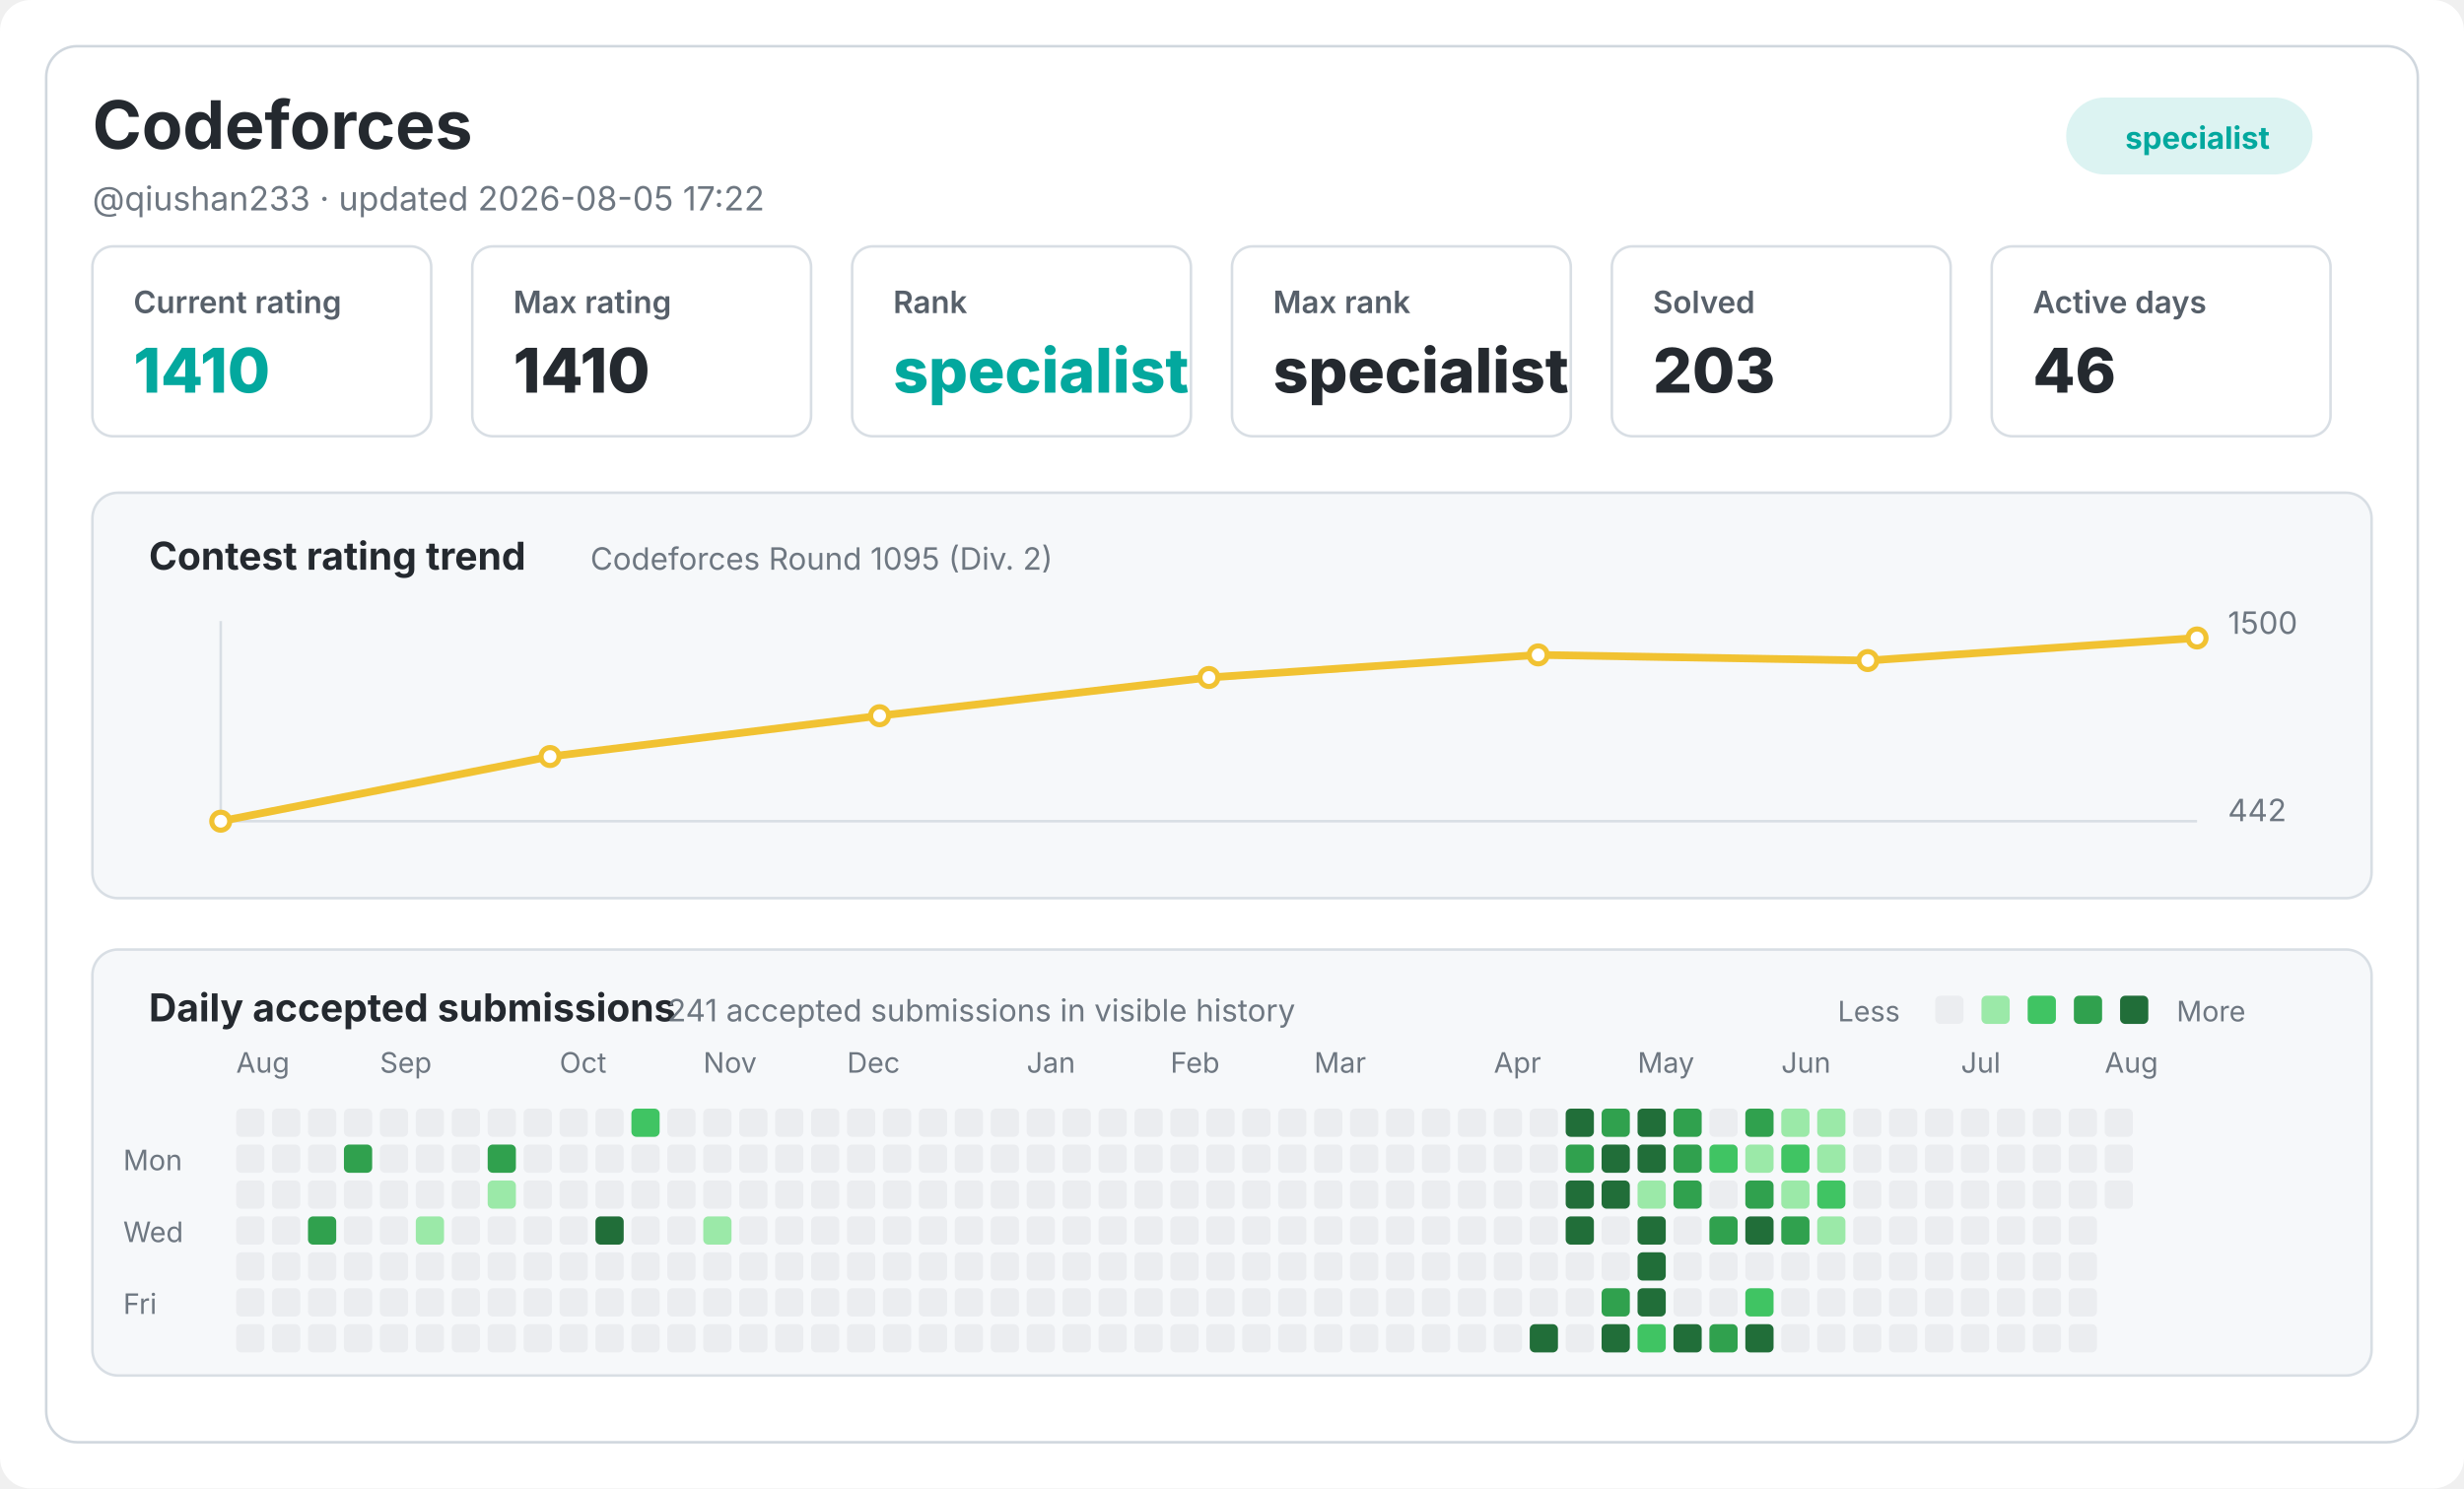
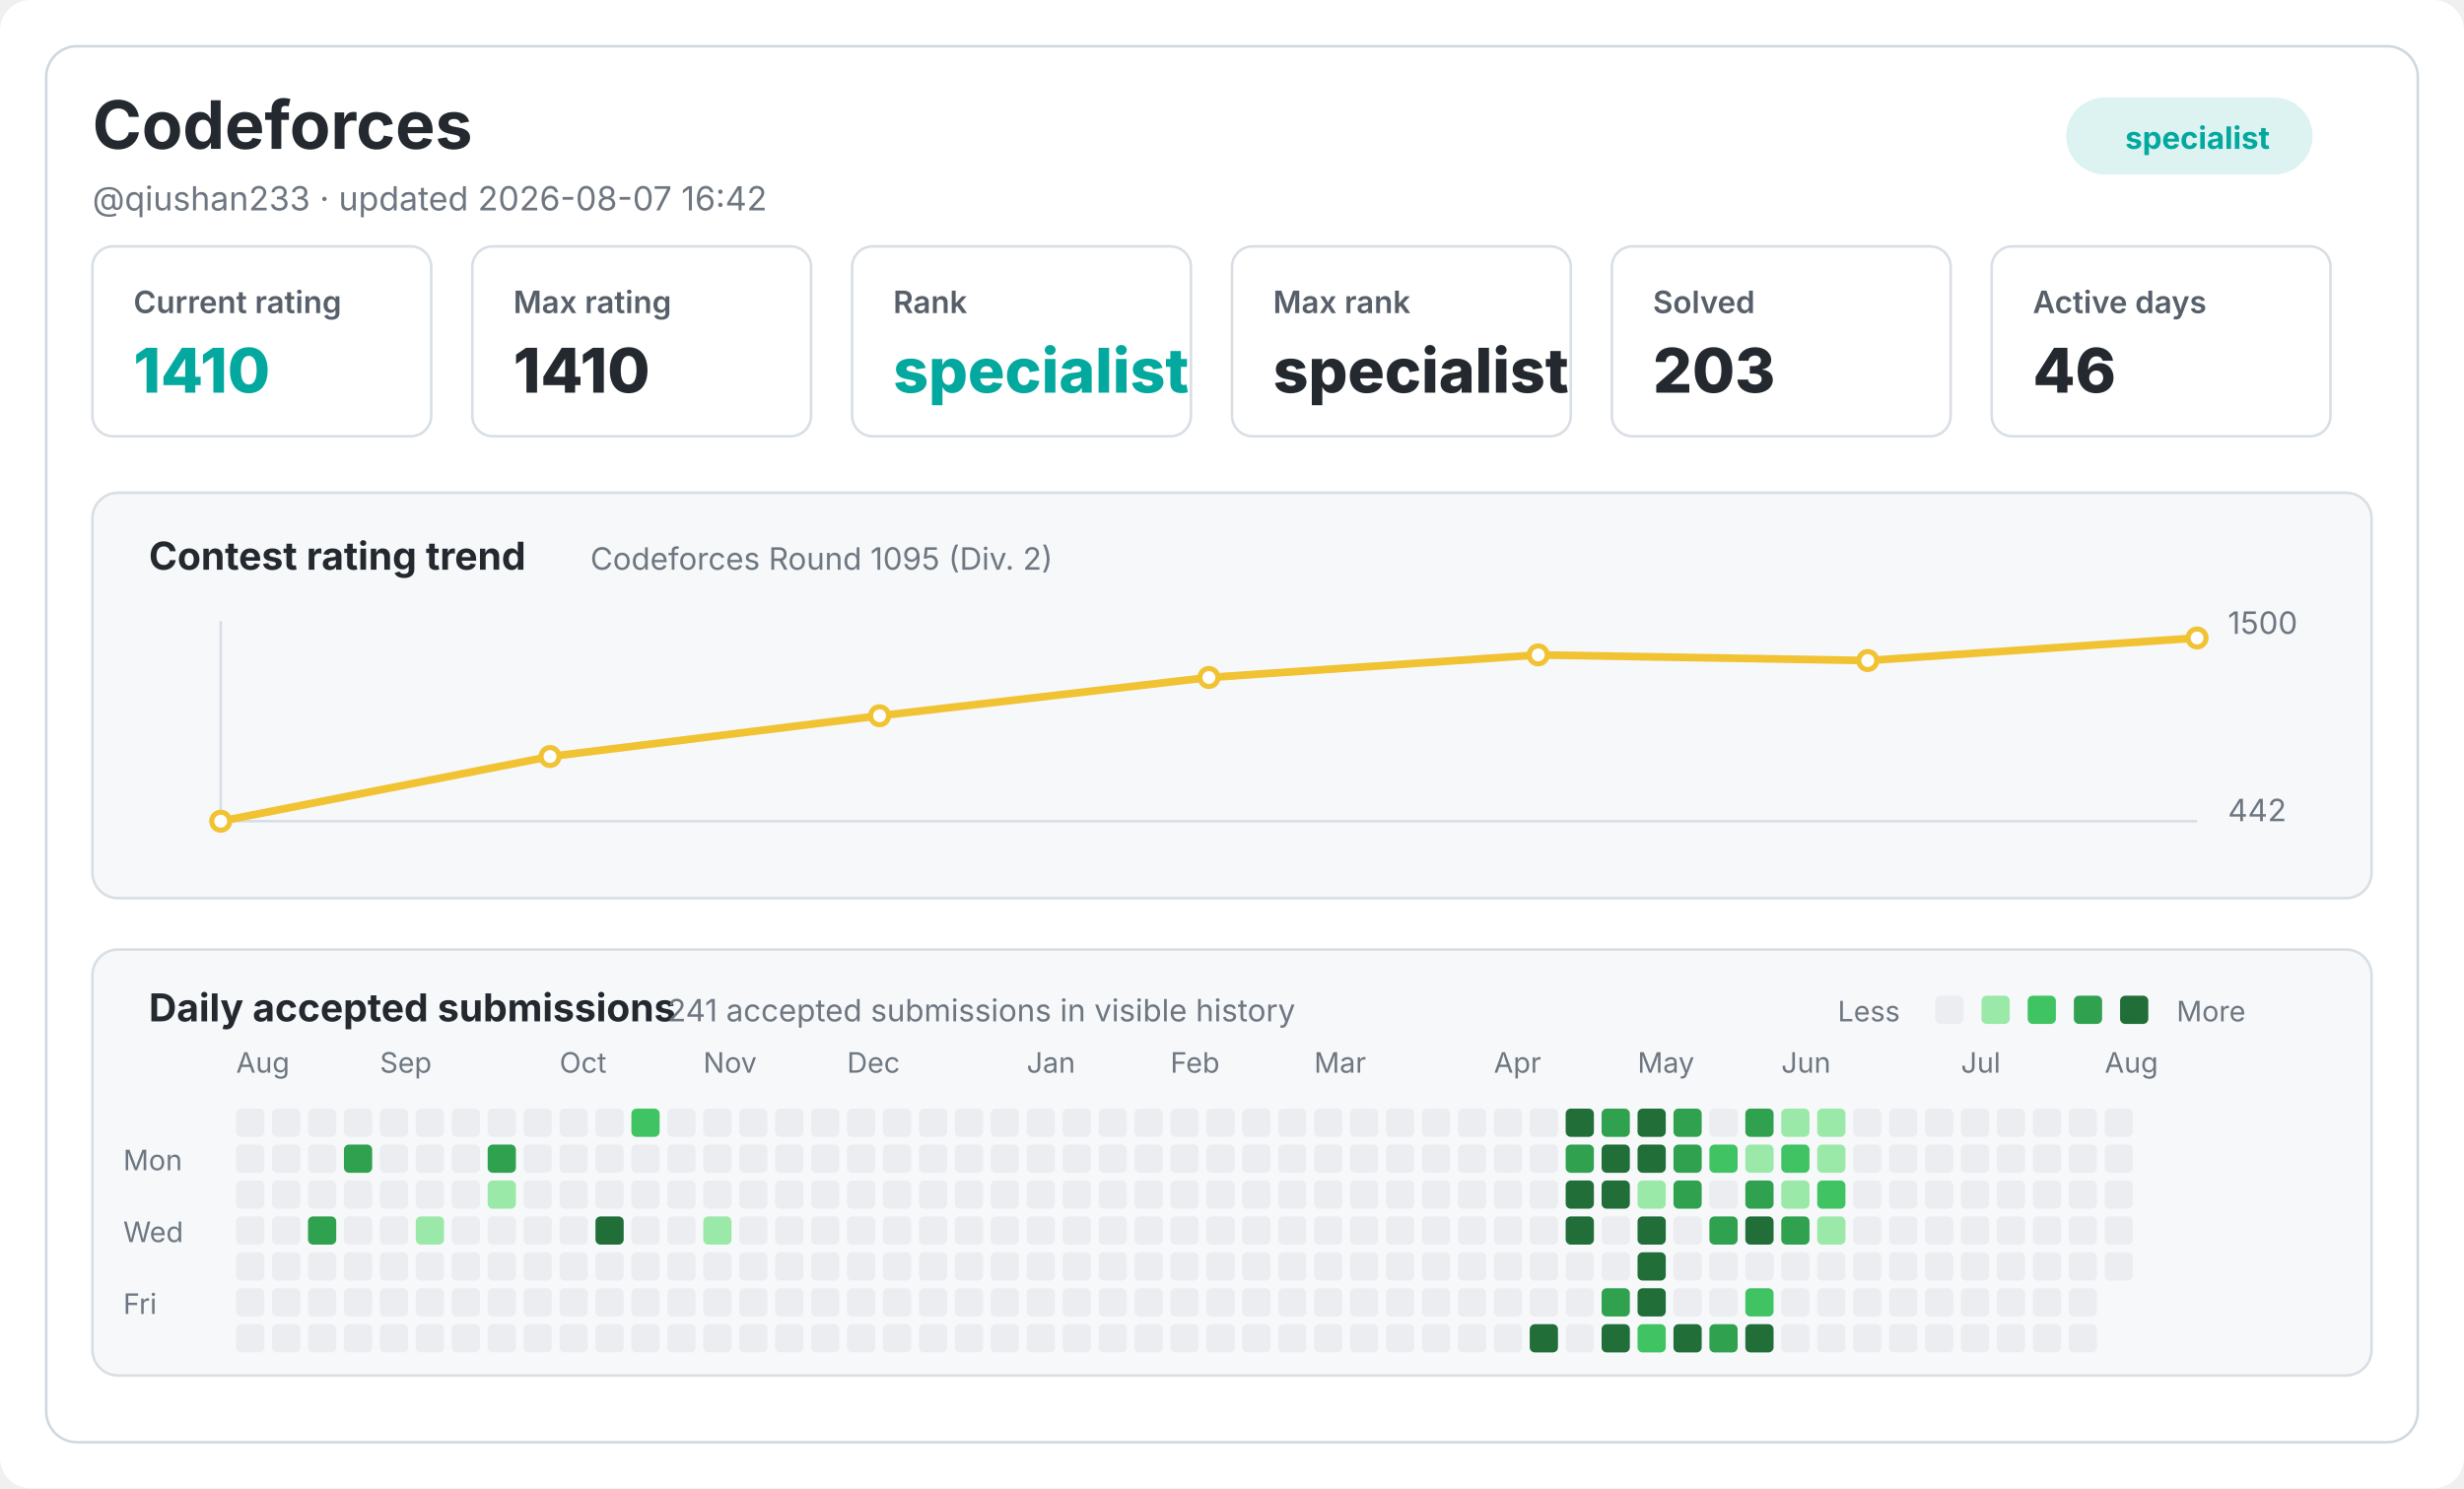
<svg xmlns="http://www.w3.org/2000/svg" width="960" height="580" viewBox="0 0 960 580" role="img" aria-label="Codeforces statistics for qiushan233">
  <style>
  .bg { fill: #ffffff; }
  .shell { fill: #ffffff; stroke: #d0d7de; }
  .soft { fill: #f6f8fa; stroke: #d8dee4; }
  .metric-card { fill: #ffffff; stroke: #d8dee4; }
  .title { font: 700 26px -apple-system,BlinkMacSystemFont,"Segoe UI",sans-serif; fill: #24292f; }
  .subtitle { font: 13px -apple-system,BlinkMacSystemFont,"Segoe UI",sans-serif; fill: #6e7781; }
  .section-title { font: 700 15px -apple-system,BlinkMacSystemFont,"Segoe UI",sans-serif; fill: #24292f; }
  .metric-label { font: 600 12px -apple-system,BlinkMacSystemFont,"Segoe UI",sans-serif; fill: #57606a; }
  .metric-value { font: 800 24px -apple-system,BlinkMacSystemFont,"Segoe UI",sans-serif; fill: #24292f; }
  .muted { font: 12px -apple-system,BlinkMacSystemFont,"Segoe UI",sans-serif; fill: #6e7781; }
  .small { font-size: 11px; }
  .rank { fill: #03a89e; }
  .grid { stroke: #d8dee4; stroke-width: 1; }
  .badge-bg { fill: #03a89e; opacity: 0.14; }
  .badge-text { font: 700 12px -apple-system,BlinkMacSystemFont,"Segoe UI",sans-serif; fill: #03a89e; }
  .heat-cell { cursor: default; transition: stroke 0.12s ease, stroke-width 0.12s ease; }
  .heat-cell:hover { stroke: #0969da; stroke-width: 1.5; }
</style>
  <rect class="bg" width="960" height="580" rx="12" />
  <rect class="shell" x="18" y="18" width="924" height="544" rx="12" />
  <text x="36" y="58" class="title">Codeforces</text>
-   <text x="36" y="82" class="subtitle">@qiushan233 · updated 2026-08-05 17:22</text>
+   <text x="36" y="82" class="subtitle">@qiushan233 · updated 2026-08-07 16:42</text>
  <rect x="805" y="38" width="96" height="30" rx="15" class="badge-bg" />
  <text x="828" y="58" class="badge-text">specialist</text>
  <rect x="36" y="96" width="132" height="74" rx="8" class="metric-card" />
  <text x="52" y="122" class="metric-label">Current rating</text>
  <text x="52" y="153" class="metric-value rank">1410</text>
  <rect x="184" y="96" width="132" height="74" rx="8" class="metric-card" />
  <text x="200" y="122" class="metric-label">Max rating</text>
  <text x="200" y="153" class="metric-value">1410</text>
  <rect x="332" y="96" width="132" height="74" rx="8" class="metric-card" />
  <text x="348" y="122" class="metric-label">Rank</text>
  <text x="348" y="153" class="metric-value rank">specialist</text>
  <rect x="480" y="96" width="132" height="74" rx="8" class="metric-card" />
  <text x="496" y="122" class="metric-label">Max rank</text>
  <text x="496" y="153" class="metric-value">specialist</text>
  <rect x="628" y="96" width="132" height="74" rx="8" class="metric-card" />
  <text x="644" y="122" class="metric-label">Solved</text>
  <text x="644" y="153" class="metric-value">203</text>
  <rect x="776" y="96" width="132" height="74" rx="8" class="metric-card" />
  <text x="792" y="122" class="metric-label">Active days</text>
  <text x="792" y="153" class="metric-value">46</text>
  <rect class="soft" x="36" y="192" width="888" height="158" rx="10" />
  <text x="58" y="222" class="section-title">Contest rating trend</text>
  <text x="230" y="222" class="muted">Codeforces Round 1095 (Div. 2)</text>
  <line x1="86" y1="320" x2="856" y2="320" class="grid" />
  <line x1="86" y1="242" x2="86" y2="320" class="grid" />
  <text x="868" y="247" class="muted">1500</text>
  <text x="868" y="320" class="muted">442</text>
  <polyline points="86.0,320.0 214.3,294.8 342.7,278.9 471.0,264.0 599.3,255.2 727.7,257.4 856.0,248.6" fill="none" stroke="#f1c232" stroke-width="3" stroke-linecap="round" stroke-linejoin="round" />
  <circle cx="86.0" cy="320.0" r="3.5" fill="#fff" stroke="#f1c232" stroke-width="2" />
  <circle cx="214.3" cy="294.8" r="3.5" fill="#fff" stroke="#f1c232" stroke-width="2" />
  <circle cx="342.7" cy="278.9" r="3.5" fill="#fff" stroke="#f1c232" stroke-width="2" />
  <circle cx="471.0" cy="264.0" r="3.5" fill="#fff" stroke="#f1c232" stroke-width="2" />
  <circle cx="599.3" cy="255.2" r="3.5" fill="#fff" stroke="#f1c232" stroke-width="2" />
  <circle cx="727.7" cy="257.4" r="3.5" fill="#fff" stroke="#f1c232" stroke-width="2" />
  <circle cx="856.0" cy="248.6" r="3.5" fill="#fff" stroke="#f1c232" stroke-width="2" />
  <rect class="soft" x="36" y="370" width="888" height="166" rx="10" />
  <text x="58" y="398" class="section-title">Daily accepted submissions</text>
  <text x="260" y="398" class="muted">241 accepted submissions in visible history</text>
  <text x="92" y="418" class="muted small">Aug</text>
  <text x="148" y="418" class="muted small">Sep</text>
  <text x="218" y="418" class="muted small">Oct</text>
  <text x="274" y="418" class="muted small">Nov</text>
  <text x="330" y="418" class="muted small">Dec</text>
  <text x="400" y="418" class="muted small">Jan</text>
  <text x="456" y="418" class="muted small">Feb</text>
  <text x="512" y="418" class="muted small">Mar</text>
  <text x="582" y="418" class="muted small">Apr</text>
  <text x="638" y="418" class="muted small">May</text>
  <text x="694" y="418" class="muted small">Jun</text>
  <text x="764" y="418" class="muted small">Jul</text>
  <text x="820" y="418" class="muted small">Aug</text>
  <text x="48" y="456" class="muted small">Mon</text>
  <text x="48" y="484" class="muted small">Wed</text>
  <text x="48" y="512" class="muted small">Fri</text>
  <rect class="heat-cell" x="92" y="432" width="11" height="11" rx="2" fill="#ebedf0" />
  <rect class="heat-cell" x="92" y="446" width="11" height="11" rx="2" fill="#ebedf0" />
  <rect class="heat-cell" x="92" y="460" width="11" height="11" rx="2" fill="#ebedf0" />
  <rect class="heat-cell" x="92" y="474" width="11" height="11" rx="2" fill="#ebedf0" />
  <rect class="heat-cell" x="92" y="488" width="11" height="11" rx="2" fill="#ebedf0" />
  <rect class="heat-cell" x="92" y="502" width="11" height="11" rx="2" fill="#ebedf0" />
  <rect class="heat-cell" x="92" y="516" width="11" height="11" rx="2" fill="#ebedf0" />
  <rect class="heat-cell" x="106" y="432" width="11" height="11" rx="2" fill="#ebedf0" />
  <rect class="heat-cell" x="106" y="446" width="11" height="11" rx="2" fill="#ebedf0" />
  <rect class="heat-cell" x="106" y="460" width="11" height="11" rx="2" fill="#ebedf0" />
  <rect class="heat-cell" x="106" y="474" width="11" height="11" rx="2" fill="#ebedf0" />
  <rect class="heat-cell" x="106" y="488" width="11" height="11" rx="2" fill="#ebedf0" />
  <rect class="heat-cell" x="106" y="502" width="11" height="11" rx="2" fill="#ebedf0" />
  <rect class="heat-cell" x="106" y="516" width="11" height="11" rx="2" fill="#ebedf0" />
  <rect class="heat-cell" x="120" y="432" width="11" height="11" rx="2" fill="#ebedf0" />
  <rect class="heat-cell" x="120" y="446" width="11" height="11" rx="2" fill="#ebedf0" />
  <rect class="heat-cell" x="120" y="460" width="11" height="11" rx="2" fill="#ebedf0" />
  <rect class="heat-cell" x="120" y="474" width="11" height="11" rx="2" fill="#30a14e" />
  <rect class="heat-cell" x="120" y="488" width="11" height="11" rx="2" fill="#ebedf0" />
  <rect class="heat-cell" x="120" y="502" width="11" height="11" rx="2" fill="#ebedf0" />
  <rect class="heat-cell" x="120" y="516" width="11" height="11" rx="2" fill="#ebedf0" />
  <rect class="heat-cell" x="134" y="432" width="11" height="11" rx="2" fill="#ebedf0" />
  <rect class="heat-cell" x="134" y="446" width="11" height="11" rx="2" fill="#30a14e" />
  <rect class="heat-cell" x="134" y="460" width="11" height="11" rx="2" fill="#ebedf0" />
  <rect class="heat-cell" x="134" y="474" width="11" height="11" rx="2" fill="#ebedf0" />
  <rect class="heat-cell" x="134" y="488" width="11" height="11" rx="2" fill="#ebedf0" />
  <rect class="heat-cell" x="134" y="502" width="11" height="11" rx="2" fill="#ebedf0" />
  <rect class="heat-cell" x="134" y="516" width="11" height="11" rx="2" fill="#ebedf0" />
  <rect class="heat-cell" x="148" y="432" width="11" height="11" rx="2" fill="#ebedf0" />
  <rect class="heat-cell" x="148" y="446" width="11" height="11" rx="2" fill="#ebedf0" />
  <rect class="heat-cell" x="148" y="460" width="11" height="11" rx="2" fill="#ebedf0" />
  <rect class="heat-cell" x="148" y="474" width="11" height="11" rx="2" fill="#ebedf0" />
  <rect class="heat-cell" x="148" y="488" width="11" height="11" rx="2" fill="#ebedf0" />
  <rect class="heat-cell" x="148" y="502" width="11" height="11" rx="2" fill="#ebedf0" />
  <rect class="heat-cell" x="148" y="516" width="11" height="11" rx="2" fill="#ebedf0" />
  <rect class="heat-cell" x="162" y="432" width="11" height="11" rx="2" fill="#ebedf0" />
  <rect class="heat-cell" x="162" y="446" width="11" height="11" rx="2" fill="#ebedf0" />
  <rect class="heat-cell" x="162" y="460" width="11" height="11" rx="2" fill="#ebedf0" />
  <rect class="heat-cell" x="162" y="474" width="11" height="11" rx="2" fill="#9be9a8" />
  <rect class="heat-cell" x="162" y="488" width="11" height="11" rx="2" fill="#ebedf0" />
  <rect class="heat-cell" x="162" y="502" width="11" height="11" rx="2" fill="#ebedf0" />
  <rect class="heat-cell" x="162" y="516" width="11" height="11" rx="2" fill="#ebedf0" />
  <rect class="heat-cell" x="176" y="432" width="11" height="11" rx="2" fill="#ebedf0" />
  <rect class="heat-cell" x="176" y="446" width="11" height="11" rx="2" fill="#ebedf0" />
  <rect class="heat-cell" x="176" y="460" width="11" height="11" rx="2" fill="#ebedf0" />
  <rect class="heat-cell" x="176" y="474" width="11" height="11" rx="2" fill="#ebedf0" />
  <rect class="heat-cell" x="176" y="488" width="11" height="11" rx="2" fill="#ebedf0" />
  <rect class="heat-cell" x="176" y="502" width="11" height="11" rx="2" fill="#ebedf0" />
  <rect class="heat-cell" x="176" y="516" width="11" height="11" rx="2" fill="#ebedf0" />
  <rect class="heat-cell" x="190" y="432" width="11" height="11" rx="2" fill="#ebedf0" />
  <rect class="heat-cell" x="190" y="446" width="11" height="11" rx="2" fill="#30a14e" />
  <rect class="heat-cell" x="190" y="460" width="11" height="11" rx="2" fill="#9be9a8" />
  <rect class="heat-cell" x="190" y="474" width="11" height="11" rx="2" fill="#ebedf0" />
  <rect class="heat-cell" x="190" y="488" width="11" height="11" rx="2" fill="#ebedf0" />
  <rect class="heat-cell" x="190" y="502" width="11" height="11" rx="2" fill="#ebedf0" />
  <rect class="heat-cell" x="190" y="516" width="11" height="11" rx="2" fill="#ebedf0" />
  <rect class="heat-cell" x="204" y="432" width="11" height="11" rx="2" fill="#ebedf0" />
  <rect class="heat-cell" x="204" y="446" width="11" height="11" rx="2" fill="#ebedf0" />
  <rect class="heat-cell" x="204" y="460" width="11" height="11" rx="2" fill="#ebedf0" />
  <rect class="heat-cell" x="204" y="474" width="11" height="11" rx="2" fill="#ebedf0" />
  <rect class="heat-cell" x="204" y="488" width="11" height="11" rx="2" fill="#ebedf0" />
  <rect class="heat-cell" x="204" y="502" width="11" height="11" rx="2" fill="#ebedf0" />
  <rect class="heat-cell" x="204" y="516" width="11" height="11" rx="2" fill="#ebedf0" />
  <rect class="heat-cell" x="218" y="432" width="11" height="11" rx="2" fill="#ebedf0" />
  <rect class="heat-cell" x="218" y="446" width="11" height="11" rx="2" fill="#ebedf0" />
  <rect class="heat-cell" x="218" y="460" width="11" height="11" rx="2" fill="#ebedf0" />
  <rect class="heat-cell" x="218" y="474" width="11" height="11" rx="2" fill="#ebedf0" />
  <rect class="heat-cell" x="218" y="488" width="11" height="11" rx="2" fill="#ebedf0" />
  <rect class="heat-cell" x="218" y="502" width="11" height="11" rx="2" fill="#ebedf0" />
  <rect class="heat-cell" x="218" y="516" width="11" height="11" rx="2" fill="#ebedf0" />
  <rect class="heat-cell" x="232" y="432" width="11" height="11" rx="2" fill="#ebedf0" />
  <rect class="heat-cell" x="232" y="446" width="11" height="11" rx="2" fill="#ebedf0" />
  <rect class="heat-cell" x="232" y="460" width="11" height="11" rx="2" fill="#ebedf0" />
  <rect class="heat-cell" x="232" y="474" width="11" height="11" rx="2" fill="#216e39" />
  <rect class="heat-cell" x="232" y="488" width="11" height="11" rx="2" fill="#ebedf0" />
  <rect class="heat-cell" x="232" y="502" width="11" height="11" rx="2" fill="#ebedf0" />
  <rect class="heat-cell" x="232" y="516" width="11" height="11" rx="2" fill="#ebedf0" />
  <rect class="heat-cell" x="246" y="432" width="11" height="11" rx="2" fill="#40c463" />
  <rect class="heat-cell" x="246" y="446" width="11" height="11" rx="2" fill="#ebedf0" />
  <rect class="heat-cell" x="246" y="460" width="11" height="11" rx="2" fill="#ebedf0" />
  <rect class="heat-cell" x="246" y="474" width="11" height="11" rx="2" fill="#ebedf0" />
  <rect class="heat-cell" x="246" y="488" width="11" height="11" rx="2" fill="#ebedf0" />
  <rect class="heat-cell" x="246" y="502" width="11" height="11" rx="2" fill="#ebedf0" />
  <rect class="heat-cell" x="246" y="516" width="11" height="11" rx="2" fill="#ebedf0" />
  <rect class="heat-cell" x="260" y="432" width="11" height="11" rx="2" fill="#ebedf0" />
  <rect class="heat-cell" x="260" y="446" width="11" height="11" rx="2" fill="#ebedf0" />
  <rect class="heat-cell" x="260" y="460" width="11" height="11" rx="2" fill="#ebedf0" />
  <rect class="heat-cell" x="260" y="474" width="11" height="11" rx="2" fill="#ebedf0" />
  <rect class="heat-cell" x="260" y="488" width="11" height="11" rx="2" fill="#ebedf0" />
  <rect class="heat-cell" x="260" y="502" width="11" height="11" rx="2" fill="#ebedf0" />
  <rect class="heat-cell" x="260" y="516" width="11" height="11" rx="2" fill="#ebedf0" />
  <rect class="heat-cell" x="274" y="432" width="11" height="11" rx="2" fill="#ebedf0" />
  <rect class="heat-cell" x="274" y="446" width="11" height="11" rx="2" fill="#ebedf0" />
  <rect class="heat-cell" x="274" y="460" width="11" height="11" rx="2" fill="#ebedf0" />
  <rect class="heat-cell" x="274" y="474" width="11" height="11" rx="2" fill="#9be9a8" />
  <rect class="heat-cell" x="274" y="488" width="11" height="11" rx="2" fill="#ebedf0" />
  <rect class="heat-cell" x="274" y="502" width="11" height="11" rx="2" fill="#ebedf0" />
  <rect class="heat-cell" x="274" y="516" width="11" height="11" rx="2" fill="#ebedf0" />
  <rect class="heat-cell" x="288" y="432" width="11" height="11" rx="2" fill="#ebedf0" />
  <rect class="heat-cell" x="288" y="446" width="11" height="11" rx="2" fill="#ebedf0" />
  <rect class="heat-cell" x="288" y="460" width="11" height="11" rx="2" fill="#ebedf0" />
  <rect class="heat-cell" x="288" y="474" width="11" height="11" rx="2" fill="#ebedf0" />
  <rect class="heat-cell" x="288" y="488" width="11" height="11" rx="2" fill="#ebedf0" />
  <rect class="heat-cell" x="288" y="502" width="11" height="11" rx="2" fill="#ebedf0" />
  <rect class="heat-cell" x="288" y="516" width="11" height="11" rx="2" fill="#ebedf0" />
  <rect class="heat-cell" x="302" y="432" width="11" height="11" rx="2" fill="#ebedf0" />
  <rect class="heat-cell" x="302" y="446" width="11" height="11" rx="2" fill="#ebedf0" />
  <rect class="heat-cell" x="302" y="460" width="11" height="11" rx="2" fill="#ebedf0" />
  <rect class="heat-cell" x="302" y="474" width="11" height="11" rx="2" fill="#ebedf0" />
  <rect class="heat-cell" x="302" y="488" width="11" height="11" rx="2" fill="#ebedf0" />
  <rect class="heat-cell" x="302" y="502" width="11" height="11" rx="2" fill="#ebedf0" />
  <rect class="heat-cell" x="302" y="516" width="11" height="11" rx="2" fill="#ebedf0" />
  <rect class="heat-cell" x="316" y="432" width="11" height="11" rx="2" fill="#ebedf0" />
  <rect class="heat-cell" x="316" y="446" width="11" height="11" rx="2" fill="#ebedf0" />
  <rect class="heat-cell" x="316" y="460" width="11" height="11" rx="2" fill="#ebedf0" />
  <rect class="heat-cell" x="316" y="474" width="11" height="11" rx="2" fill="#ebedf0" />
  <rect class="heat-cell" x="316" y="488" width="11" height="11" rx="2" fill="#ebedf0" />
  <rect class="heat-cell" x="316" y="502" width="11" height="11" rx="2" fill="#ebedf0" />
  <rect class="heat-cell" x="316" y="516" width="11" height="11" rx="2" fill="#ebedf0" />
  <rect class="heat-cell" x="330" y="432" width="11" height="11" rx="2" fill="#ebedf0" />
  <rect class="heat-cell" x="330" y="446" width="11" height="11" rx="2" fill="#ebedf0" />
  <rect class="heat-cell" x="330" y="460" width="11" height="11" rx="2" fill="#ebedf0" />
  <rect class="heat-cell" x="330" y="474" width="11" height="11" rx="2" fill="#ebedf0" />
  <rect class="heat-cell" x="330" y="488" width="11" height="11" rx="2" fill="#ebedf0" />
  <rect class="heat-cell" x="330" y="502" width="11" height="11" rx="2" fill="#ebedf0" />
  <rect class="heat-cell" x="330" y="516" width="11" height="11" rx="2" fill="#ebedf0" />
  <rect class="heat-cell" x="344" y="432" width="11" height="11" rx="2" fill="#ebedf0" />
  <rect class="heat-cell" x="344" y="446" width="11" height="11" rx="2" fill="#ebedf0" />
  <rect class="heat-cell" x="344" y="460" width="11" height="11" rx="2" fill="#ebedf0" />
  <rect class="heat-cell" x="344" y="474" width="11" height="11" rx="2" fill="#ebedf0" />
  <rect class="heat-cell" x="344" y="488" width="11" height="11" rx="2" fill="#ebedf0" />
  <rect class="heat-cell" x="344" y="502" width="11" height="11" rx="2" fill="#ebedf0" />
  <rect class="heat-cell" x="344" y="516" width="11" height="11" rx="2" fill="#ebedf0" />
  <rect class="heat-cell" x="358" y="432" width="11" height="11" rx="2" fill="#ebedf0" />
  <rect class="heat-cell" x="358" y="446" width="11" height="11" rx="2" fill="#ebedf0" />
  <rect class="heat-cell" x="358" y="460" width="11" height="11" rx="2" fill="#ebedf0" />
  <rect class="heat-cell" x="358" y="474" width="11" height="11" rx="2" fill="#ebedf0" />
  <rect class="heat-cell" x="358" y="488" width="11" height="11" rx="2" fill="#ebedf0" />
  <rect class="heat-cell" x="358" y="502" width="11" height="11" rx="2" fill="#ebedf0" />
  <rect class="heat-cell" x="358" y="516" width="11" height="11" rx="2" fill="#ebedf0" />
  <rect class="heat-cell" x="372" y="432" width="11" height="11" rx="2" fill="#ebedf0" />
  <rect class="heat-cell" x="372" y="446" width="11" height="11" rx="2" fill="#ebedf0" />
  <rect class="heat-cell" x="372" y="460" width="11" height="11" rx="2" fill="#ebedf0" />
  <rect class="heat-cell" x="372" y="474" width="11" height="11" rx="2" fill="#ebedf0" />
  <rect class="heat-cell" x="372" y="488" width="11" height="11" rx="2" fill="#ebedf0" />
  <rect class="heat-cell" x="372" y="502" width="11" height="11" rx="2" fill="#ebedf0" />
  <rect class="heat-cell" x="372" y="516" width="11" height="11" rx="2" fill="#ebedf0" />
  <rect class="heat-cell" x="386" y="432" width="11" height="11" rx="2" fill="#ebedf0" />
  <rect class="heat-cell" x="386" y="446" width="11" height="11" rx="2" fill="#ebedf0" />
  <rect class="heat-cell" x="386" y="460" width="11" height="11" rx="2" fill="#ebedf0" />
  <rect class="heat-cell" x="386" y="474" width="11" height="11" rx="2" fill="#ebedf0" />
  <rect class="heat-cell" x="386" y="488" width="11" height="11" rx="2" fill="#ebedf0" />
  <rect class="heat-cell" x="386" y="502" width="11" height="11" rx="2" fill="#ebedf0" />
  <rect class="heat-cell" x="386" y="516" width="11" height="11" rx="2" fill="#ebedf0" />
  <rect class="heat-cell" x="400" y="432" width="11" height="11" rx="2" fill="#ebedf0" />
  <rect class="heat-cell" x="400" y="446" width="11" height="11" rx="2" fill="#ebedf0" />
  <rect class="heat-cell" x="400" y="460" width="11" height="11" rx="2" fill="#ebedf0" />
  <rect class="heat-cell" x="400" y="474" width="11" height="11" rx="2" fill="#ebedf0" />
  <rect class="heat-cell" x="400" y="488" width="11" height="11" rx="2" fill="#ebedf0" />
  <rect class="heat-cell" x="400" y="502" width="11" height="11" rx="2" fill="#ebedf0" />
  <rect class="heat-cell" x="400" y="516" width="11" height="11" rx="2" fill="#ebedf0" />
  <rect class="heat-cell" x="414" y="432" width="11" height="11" rx="2" fill="#ebedf0" />
  <rect class="heat-cell" x="414" y="446" width="11" height="11" rx="2" fill="#ebedf0" />
  <rect class="heat-cell" x="414" y="460" width="11" height="11" rx="2" fill="#ebedf0" />
  <rect class="heat-cell" x="414" y="474" width="11" height="11" rx="2" fill="#ebedf0" />
  <rect class="heat-cell" x="414" y="488" width="11" height="11" rx="2" fill="#ebedf0" />
  <rect class="heat-cell" x="414" y="502" width="11" height="11" rx="2" fill="#ebedf0" />
  <rect class="heat-cell" x="414" y="516" width="11" height="11" rx="2" fill="#ebedf0" />
  <rect class="heat-cell" x="428" y="432" width="11" height="11" rx="2" fill="#ebedf0" />
  <rect class="heat-cell" x="428" y="446" width="11" height="11" rx="2" fill="#ebedf0" />
  <rect class="heat-cell" x="428" y="460" width="11" height="11" rx="2" fill="#ebedf0" />
  <rect class="heat-cell" x="428" y="474" width="11" height="11" rx="2" fill="#ebedf0" />
  <rect class="heat-cell" x="428" y="488" width="11" height="11" rx="2" fill="#ebedf0" />
  <rect class="heat-cell" x="428" y="502" width="11" height="11" rx="2" fill="#ebedf0" />
  <rect class="heat-cell" x="428" y="516" width="11" height="11" rx="2" fill="#ebedf0" />
  <rect class="heat-cell" x="442" y="432" width="11" height="11" rx="2" fill="#ebedf0" />
  <rect class="heat-cell" x="442" y="446" width="11" height="11" rx="2" fill="#ebedf0" />
  <rect class="heat-cell" x="442" y="460" width="11" height="11" rx="2" fill="#ebedf0" />
  <rect class="heat-cell" x="442" y="474" width="11" height="11" rx="2" fill="#ebedf0" />
  <rect class="heat-cell" x="442" y="488" width="11" height="11" rx="2" fill="#ebedf0" />
  <rect class="heat-cell" x="442" y="502" width="11" height="11" rx="2" fill="#ebedf0" />
  <rect class="heat-cell" x="442" y="516" width="11" height="11" rx="2" fill="#ebedf0" />
  <rect class="heat-cell" x="456" y="432" width="11" height="11" rx="2" fill="#ebedf0" />
  <rect class="heat-cell" x="456" y="446" width="11" height="11" rx="2" fill="#ebedf0" />
  <rect class="heat-cell" x="456" y="460" width="11" height="11" rx="2" fill="#ebedf0" />
  <rect class="heat-cell" x="456" y="474" width="11" height="11" rx="2" fill="#ebedf0" />
  <rect class="heat-cell" x="456" y="488" width="11" height="11" rx="2" fill="#ebedf0" />
  <rect class="heat-cell" x="456" y="502" width="11" height="11" rx="2" fill="#ebedf0" />
  <rect class="heat-cell" x="456" y="516" width="11" height="11" rx="2" fill="#ebedf0" />
  <rect class="heat-cell" x="470" y="432" width="11" height="11" rx="2" fill="#ebedf0" />
  <rect class="heat-cell" x="470" y="446" width="11" height="11" rx="2" fill="#ebedf0" />
  <rect class="heat-cell" x="470" y="460" width="11" height="11" rx="2" fill="#ebedf0" />
  <rect class="heat-cell" x="470" y="474" width="11" height="11" rx="2" fill="#ebedf0" />
  <rect class="heat-cell" x="470" y="488" width="11" height="11" rx="2" fill="#ebedf0" />
  <rect class="heat-cell" x="470" y="502" width="11" height="11" rx="2" fill="#ebedf0" />
  <rect class="heat-cell" x="470" y="516" width="11" height="11" rx="2" fill="#ebedf0" />
  <rect class="heat-cell" x="484" y="432" width="11" height="11" rx="2" fill="#ebedf0" />
  <rect class="heat-cell" x="484" y="446" width="11" height="11" rx="2" fill="#ebedf0" />
  <rect class="heat-cell" x="484" y="460" width="11" height="11" rx="2" fill="#ebedf0" />
  <rect class="heat-cell" x="484" y="474" width="11" height="11" rx="2" fill="#ebedf0" />
  <rect class="heat-cell" x="484" y="488" width="11" height="11" rx="2" fill="#ebedf0" />
  <rect class="heat-cell" x="484" y="502" width="11" height="11" rx="2" fill="#ebedf0" />
  <rect class="heat-cell" x="484" y="516" width="11" height="11" rx="2" fill="#ebedf0" />
  <rect class="heat-cell" x="498" y="432" width="11" height="11" rx="2" fill="#ebedf0" />
  <rect class="heat-cell" x="498" y="446" width="11" height="11" rx="2" fill="#ebedf0" />
  <rect class="heat-cell" x="498" y="460" width="11" height="11" rx="2" fill="#ebedf0" />
  <rect class="heat-cell" x="498" y="474" width="11" height="11" rx="2" fill="#ebedf0" />
  <rect class="heat-cell" x="498" y="488" width="11" height="11" rx="2" fill="#ebedf0" />
  <rect class="heat-cell" x="498" y="502" width="11" height="11" rx="2" fill="#ebedf0" />
  <rect class="heat-cell" x="498" y="516" width="11" height="11" rx="2" fill="#ebedf0" />
  <rect class="heat-cell" x="512" y="432" width="11" height="11" rx="2" fill="#ebedf0" />
  <rect class="heat-cell" x="512" y="446" width="11" height="11" rx="2" fill="#ebedf0" />
  <rect class="heat-cell" x="512" y="460" width="11" height="11" rx="2" fill="#ebedf0" />
  <rect class="heat-cell" x="512" y="474" width="11" height="11" rx="2" fill="#ebedf0" />
  <rect class="heat-cell" x="512" y="488" width="11" height="11" rx="2" fill="#ebedf0" />
  <rect class="heat-cell" x="512" y="502" width="11" height="11" rx="2" fill="#ebedf0" />
  <rect class="heat-cell" x="512" y="516" width="11" height="11" rx="2" fill="#ebedf0" />
  <rect class="heat-cell" x="526" y="432" width="11" height="11" rx="2" fill="#ebedf0" />
  <rect class="heat-cell" x="526" y="446" width="11" height="11" rx="2" fill="#ebedf0" />
  <rect class="heat-cell" x="526" y="460" width="11" height="11" rx="2" fill="#ebedf0" />
  <rect class="heat-cell" x="526" y="474" width="11" height="11" rx="2" fill="#ebedf0" />
  <rect class="heat-cell" x="526" y="488" width="11" height="11" rx="2" fill="#ebedf0" />
  <rect class="heat-cell" x="526" y="502" width="11" height="11" rx="2" fill="#ebedf0" />
  <rect class="heat-cell" x="526" y="516" width="11" height="11" rx="2" fill="#ebedf0" />
  <rect class="heat-cell" x="540" y="432" width="11" height="11" rx="2" fill="#ebedf0" />
  <rect class="heat-cell" x="540" y="446" width="11" height="11" rx="2" fill="#ebedf0" />
  <rect class="heat-cell" x="540" y="460" width="11" height="11" rx="2" fill="#ebedf0" />
  <rect class="heat-cell" x="540" y="474" width="11" height="11" rx="2" fill="#ebedf0" />
  <rect class="heat-cell" x="540" y="488" width="11" height="11" rx="2" fill="#ebedf0" />
  <rect class="heat-cell" x="540" y="502" width="11" height="11" rx="2" fill="#ebedf0" />
  <rect class="heat-cell" x="540" y="516" width="11" height="11" rx="2" fill="#ebedf0" />
  <rect class="heat-cell" x="554" y="432" width="11" height="11" rx="2" fill="#ebedf0" />
  <rect class="heat-cell" x="554" y="446" width="11" height="11" rx="2" fill="#ebedf0" />
  <rect class="heat-cell" x="554" y="460" width="11" height="11" rx="2" fill="#ebedf0" />
  <rect class="heat-cell" x="554" y="474" width="11" height="11" rx="2" fill="#ebedf0" />
  <rect class="heat-cell" x="554" y="488" width="11" height="11" rx="2" fill="#ebedf0" />
  <rect class="heat-cell" x="554" y="502" width="11" height="11" rx="2" fill="#ebedf0" />
  <rect class="heat-cell" x="554" y="516" width="11" height="11" rx="2" fill="#ebedf0" />
  <rect class="heat-cell" x="568" y="432" width="11" height="11" rx="2" fill="#ebedf0" />
  <rect class="heat-cell" x="568" y="446" width="11" height="11" rx="2" fill="#ebedf0" />
  <rect class="heat-cell" x="568" y="460" width="11" height="11" rx="2" fill="#ebedf0" />
  <rect class="heat-cell" x="568" y="474" width="11" height="11" rx="2" fill="#ebedf0" />
  <rect class="heat-cell" x="568" y="488" width="11" height="11" rx="2" fill="#ebedf0" />
  <rect class="heat-cell" x="568" y="502" width="11" height="11" rx="2" fill="#ebedf0" />
  <rect class="heat-cell" x="568" y="516" width="11" height="11" rx="2" fill="#ebedf0" />
  <rect class="heat-cell" x="582" y="432" width="11" height="11" rx="2" fill="#ebedf0" />
  <rect class="heat-cell" x="582" y="446" width="11" height="11" rx="2" fill="#ebedf0" />
  <rect class="heat-cell" x="582" y="460" width="11" height="11" rx="2" fill="#ebedf0" />
  <rect class="heat-cell" x="582" y="474" width="11" height="11" rx="2" fill="#ebedf0" />
  <rect class="heat-cell" x="582" y="488" width="11" height="11" rx="2" fill="#ebedf0" />
  <rect class="heat-cell" x="582" y="502" width="11" height="11" rx="2" fill="#ebedf0" />
  <rect class="heat-cell" x="582" y="516" width="11" height="11" rx="2" fill="#ebedf0" />
  <rect class="heat-cell" x="596" y="432" width="11" height="11" rx="2" fill="#ebedf0" />
  <rect class="heat-cell" x="596" y="446" width="11" height="11" rx="2" fill="#ebedf0" />
  <rect class="heat-cell" x="596" y="460" width="11" height="11" rx="2" fill="#ebedf0" />
  <rect class="heat-cell" x="596" y="474" width="11" height="11" rx="2" fill="#ebedf0" />
  <rect class="heat-cell" x="596" y="488" width="11" height="11" rx="2" fill="#ebedf0" />
  <rect class="heat-cell" x="596" y="502" width="11" height="11" rx="2" fill="#ebedf0" />
  <rect class="heat-cell" x="596" y="516" width="11" height="11" rx="2" fill="#216e39" />
  <rect class="heat-cell" x="610" y="432" width="11" height="11" rx="2" fill="#216e39" />
  <rect class="heat-cell" x="610" y="446" width="11" height="11" rx="2" fill="#30a14e" />
  <rect class="heat-cell" x="610" y="460" width="11" height="11" rx="2" fill="#216e39" />
  <rect class="heat-cell" x="610" y="474" width="11" height="11" rx="2" fill="#216e39" />
  <rect class="heat-cell" x="610" y="488" width="11" height="11" rx="2" fill="#ebedf0" />
  <rect class="heat-cell" x="610" y="502" width="11" height="11" rx="2" fill="#ebedf0" />
  <rect class="heat-cell" x="610" y="516" width="11" height="11" rx="2" fill="#ebedf0" />
  <rect class="heat-cell" x="624" y="432" width="11" height="11" rx="2" fill="#30a14e" />
  <rect class="heat-cell" x="624" y="446" width="11" height="11" rx="2" fill="#216e39" />
  <rect class="heat-cell" x="624" y="460" width="11" height="11" rx="2" fill="#216e39" />
  <rect class="heat-cell" x="624" y="474" width="11" height="11" rx="2" fill="#ebedf0" />
  <rect class="heat-cell" x="624" y="488" width="11" height="11" rx="2" fill="#ebedf0" />
  <rect class="heat-cell" x="624" y="502" width="11" height="11" rx="2" fill="#30a14e" />
  <rect class="heat-cell" x="624" y="516" width="11" height="11" rx="2" fill="#216e39" />
  <rect class="heat-cell" x="638" y="432" width="11" height="11" rx="2" fill="#216e39" />
  <rect class="heat-cell" x="638" y="446" width="11" height="11" rx="2" fill="#216e39" />
  <rect class="heat-cell" x="638" y="460" width="11" height="11" rx="2" fill="#9be9a8" />
  <rect class="heat-cell" x="638" y="474" width="11" height="11" rx="2" fill="#216e39" />
  <rect class="heat-cell" x="638" y="488" width="11" height="11" rx="2" fill="#216e39" />
  <rect class="heat-cell" x="638" y="502" width="11" height="11" rx="2" fill="#216e39" />
  <rect class="heat-cell" x="638" y="516" width="11" height="11" rx="2" fill="#40c463" />
  <rect class="heat-cell" x="652" y="432" width="11" height="11" rx="2" fill="#30a14e" />
  <rect class="heat-cell" x="652" y="446" width="11" height="11" rx="2" fill="#30a14e" />
  <rect class="heat-cell" x="652" y="460" width="11" height="11" rx="2" fill="#30a14e" />
  <rect class="heat-cell" x="652" y="474" width="11" height="11" rx="2" fill="#ebedf0" />
  <rect class="heat-cell" x="652" y="488" width="11" height="11" rx="2" fill="#ebedf0" />
  <rect class="heat-cell" x="652" y="502" width="11" height="11" rx="2" fill="#ebedf0" />
  <rect class="heat-cell" x="652" y="516" width="11" height="11" rx="2" fill="#216e39" />
  <rect class="heat-cell" x="666" y="432" width="11" height="11" rx="2" fill="#ebedf0" />
  <rect class="heat-cell" x="666" y="446" width="11" height="11" rx="2" fill="#40c463" />
  <rect class="heat-cell" x="666" y="460" width="11" height="11" rx="2" fill="#ebedf0" />
  <rect class="heat-cell" x="666" y="474" width="11" height="11" rx="2" fill="#30a14e" />
  <rect class="heat-cell" x="666" y="488" width="11" height="11" rx="2" fill="#ebedf0" />
  <rect class="heat-cell" x="666" y="502" width="11" height="11" rx="2" fill="#ebedf0" />
  <rect class="heat-cell" x="666" y="516" width="11" height="11" rx="2" fill="#30a14e" />
  <rect class="heat-cell" x="680" y="432" width="11" height="11" rx="2" fill="#30a14e" />
  <rect class="heat-cell" x="680" y="446" width="11" height="11" rx="2" fill="#9be9a8" />
  <rect class="heat-cell" x="680" y="460" width="11" height="11" rx="2" fill="#30a14e" />
  <rect class="heat-cell" x="680" y="474" width="11" height="11" rx="2" fill="#216e39" />
  <rect class="heat-cell" x="680" y="488" width="11" height="11" rx="2" fill="#ebedf0" />
  <rect class="heat-cell" x="680" y="502" width="11" height="11" rx="2" fill="#40c463" />
  <rect class="heat-cell" x="680" y="516" width="11" height="11" rx="2" fill="#216e39" />
  <rect class="heat-cell" x="694" y="432" width="11" height="11" rx="2" fill="#9be9a8" />
  <rect class="heat-cell" x="694" y="446" width="11" height="11" rx="2" fill="#40c463" />
  <rect class="heat-cell" x="694" y="460" width="11" height="11" rx="2" fill="#9be9a8" />
  <rect class="heat-cell" x="694" y="474" width="11" height="11" rx="2" fill="#30a14e" />
  <rect class="heat-cell" x="694" y="488" width="11" height="11" rx="2" fill="#ebedf0" />
  <rect class="heat-cell" x="694" y="502" width="11" height="11" rx="2" fill="#ebedf0" />
  <rect class="heat-cell" x="694" y="516" width="11" height="11" rx="2" fill="#ebedf0" />
  <rect class="heat-cell" x="708" y="432" width="11" height="11" rx="2" fill="#9be9a8" />
  <rect class="heat-cell" x="708" y="446" width="11" height="11" rx="2" fill="#9be9a8" />
  <rect class="heat-cell" x="708" y="460" width="11" height="11" rx="2" fill="#40c463" />
  <rect class="heat-cell" x="708" y="474" width="11" height="11" rx="2" fill="#9be9a8" />
  <rect class="heat-cell" x="708" y="488" width="11" height="11" rx="2" fill="#ebedf0" />
  <rect class="heat-cell" x="708" y="502" width="11" height="11" rx="2" fill="#ebedf0" />
  <rect class="heat-cell" x="708" y="516" width="11" height="11" rx="2" fill="#ebedf0" />
  <rect class="heat-cell" x="722" y="432" width="11" height="11" rx="2" fill="#ebedf0" />
  <rect class="heat-cell" x="722" y="446" width="11" height="11" rx="2" fill="#ebedf0" />
  <rect class="heat-cell" x="722" y="460" width="11" height="11" rx="2" fill="#ebedf0" />
  <rect class="heat-cell" x="722" y="474" width="11" height="11" rx="2" fill="#ebedf0" />
  <rect class="heat-cell" x="722" y="488" width="11" height="11" rx="2" fill="#ebedf0" />
  <rect class="heat-cell" x="722" y="502" width="11" height="11" rx="2" fill="#ebedf0" />
  <rect class="heat-cell" x="722" y="516" width="11" height="11" rx="2" fill="#ebedf0" />
  <rect class="heat-cell" x="736" y="432" width="11" height="11" rx="2" fill="#ebedf0" />
  <rect class="heat-cell" x="736" y="446" width="11" height="11" rx="2" fill="#ebedf0" />
  <rect class="heat-cell" x="736" y="460" width="11" height="11" rx="2" fill="#ebedf0" />
  <rect class="heat-cell" x="736" y="474" width="11" height="11" rx="2" fill="#ebedf0" />
  <rect class="heat-cell" x="736" y="488" width="11" height="11" rx="2" fill="#ebedf0" />
  <rect class="heat-cell" x="736" y="502" width="11" height="11" rx="2" fill="#ebedf0" />
  <rect class="heat-cell" x="736" y="516" width="11" height="11" rx="2" fill="#ebedf0" />
  <rect class="heat-cell" x="750" y="432" width="11" height="11" rx="2" fill="#ebedf0" />
  <rect class="heat-cell" x="750" y="446" width="11" height="11" rx="2" fill="#ebedf0" />
  <rect class="heat-cell" x="750" y="460" width="11" height="11" rx="2" fill="#ebedf0" />
  <rect class="heat-cell" x="750" y="474" width="11" height="11" rx="2" fill="#ebedf0" />
  <rect class="heat-cell" x="750" y="488" width="11" height="11" rx="2" fill="#ebedf0" />
  <rect class="heat-cell" x="750" y="502" width="11" height="11" rx="2" fill="#ebedf0" />
  <rect class="heat-cell" x="750" y="516" width="11" height="11" rx="2" fill="#ebedf0" />
  <rect class="heat-cell" x="764" y="432" width="11" height="11" rx="2" fill="#ebedf0" />
  <rect class="heat-cell" x="764" y="446" width="11" height="11" rx="2" fill="#ebedf0" />
  <rect class="heat-cell" x="764" y="460" width="11" height="11" rx="2" fill="#ebedf0" />
  <rect class="heat-cell" x="764" y="474" width="11" height="11" rx="2" fill="#ebedf0" />
  <rect class="heat-cell" x="764" y="488" width="11" height="11" rx="2" fill="#ebedf0" />
  <rect class="heat-cell" x="764" y="502" width="11" height="11" rx="2" fill="#ebedf0" />
  <rect class="heat-cell" x="764" y="516" width="11" height="11" rx="2" fill="#ebedf0" />
  <rect class="heat-cell" x="778" y="432" width="11" height="11" rx="2" fill="#ebedf0" />
  <rect class="heat-cell" x="778" y="446" width="11" height="11" rx="2" fill="#ebedf0" />
  <rect class="heat-cell" x="778" y="460" width="11" height="11" rx="2" fill="#ebedf0" />
  <rect class="heat-cell" x="778" y="474" width="11" height="11" rx="2" fill="#ebedf0" />
  <rect class="heat-cell" x="778" y="488" width="11" height="11" rx="2" fill="#ebedf0" />
  <rect class="heat-cell" x="778" y="502" width="11" height="11" rx="2" fill="#ebedf0" />
  <rect class="heat-cell" x="778" y="516" width="11" height="11" rx="2" fill="#ebedf0" />
  <rect class="heat-cell" x="792" y="432" width="11" height="11" rx="2" fill="#ebedf0" />
  <rect class="heat-cell" x="792" y="446" width="11" height="11" rx="2" fill="#ebedf0" />
  <rect class="heat-cell" x="792" y="460" width="11" height="11" rx="2" fill="#ebedf0" />
  <rect class="heat-cell" x="792" y="474" width="11" height="11" rx="2" fill="#ebedf0" />
  <rect class="heat-cell" x="792" y="488" width="11" height="11" rx="2" fill="#ebedf0" />
  <rect class="heat-cell" x="792" y="502" width="11" height="11" rx="2" fill="#ebedf0" />
  <rect class="heat-cell" x="792" y="516" width="11" height="11" rx="2" fill="#ebedf0" />
  <rect class="heat-cell" x="806" y="432" width="11" height="11" rx="2" fill="#ebedf0" />
  <rect class="heat-cell" x="806" y="446" width="11" height="11" rx="2" fill="#ebedf0" />
  <rect class="heat-cell" x="806" y="460" width="11" height="11" rx="2" fill="#ebedf0" />
  <rect class="heat-cell" x="806" y="474" width="11" height="11" rx="2" fill="#ebedf0" />
  <rect class="heat-cell" x="806" y="488" width="11" height="11" rx="2" fill="#ebedf0" />
  <rect class="heat-cell" x="806" y="502" width="11" height="11" rx="2" fill="#ebedf0" />
  <rect class="heat-cell" x="806" y="516" width="11" height="11" rx="2" fill="#ebedf0" />
  <rect class="heat-cell" x="820" y="432" width="11" height="11" rx="2" fill="#ebedf0" />
  <rect class="heat-cell" x="820" y="446" width="11" height="11" rx="2" fill="#ebedf0" />
  <rect class="heat-cell" x="820" y="460" width="11" height="11" rx="2" fill="#ebedf0" />
+   <rect class="heat-cell" x="820" y="474" width="11" height="11" rx="2" fill="#ebedf0" />
+   <rect class="heat-cell" x="820" y="488" width="11" height="11" rx="2" fill="#ebedf0" />
  <text x="716" y="398" class="muted small">Less</text>
  <rect x="754" y="388" width="11" height="11" rx="2" fill="#ebedf0" />
  <rect x="772" y="388" width="11" height="11" rx="2" fill="#9be9a8" />
  <rect x="790" y="388" width="11" height="11" rx="2" fill="#40c463" />
  <rect x="808" y="388" width="11" height="11" rx="2" fill="#30a14e" />
  <rect x="826" y="388" width="11" height="11" rx="2" fill="#216e39" />
  <text x="848" y="398" class="muted small">More</text>
</svg>
